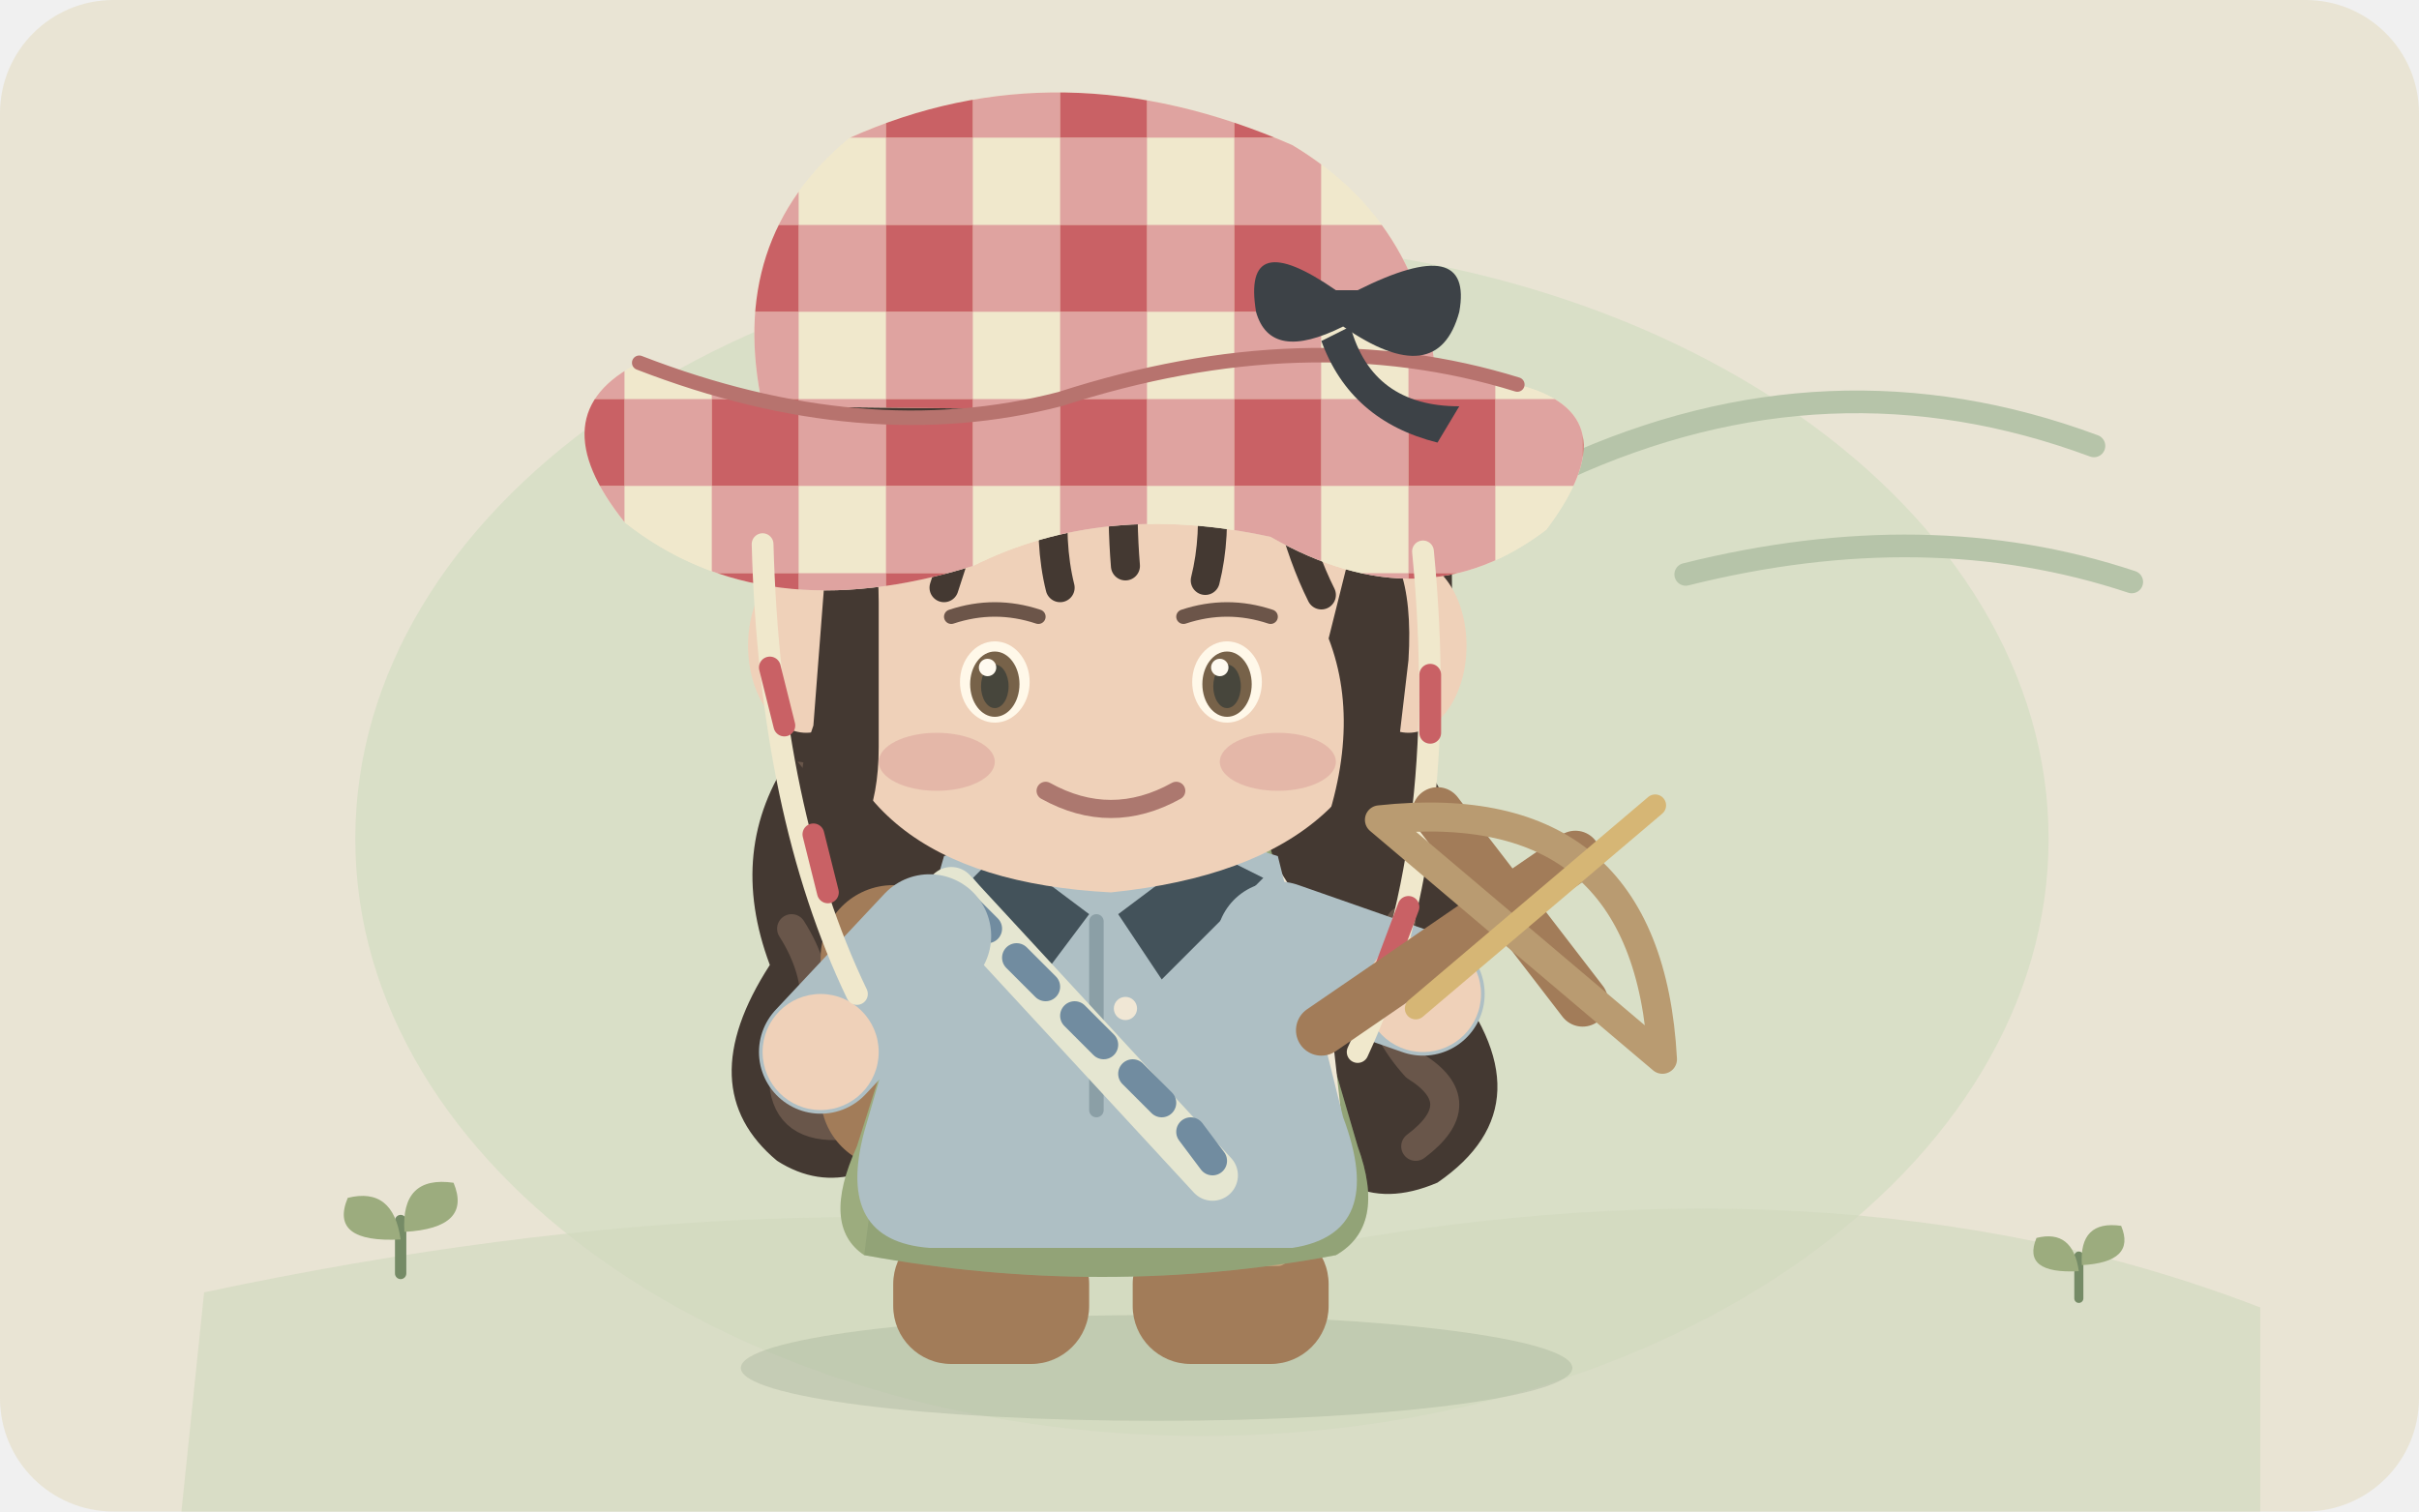
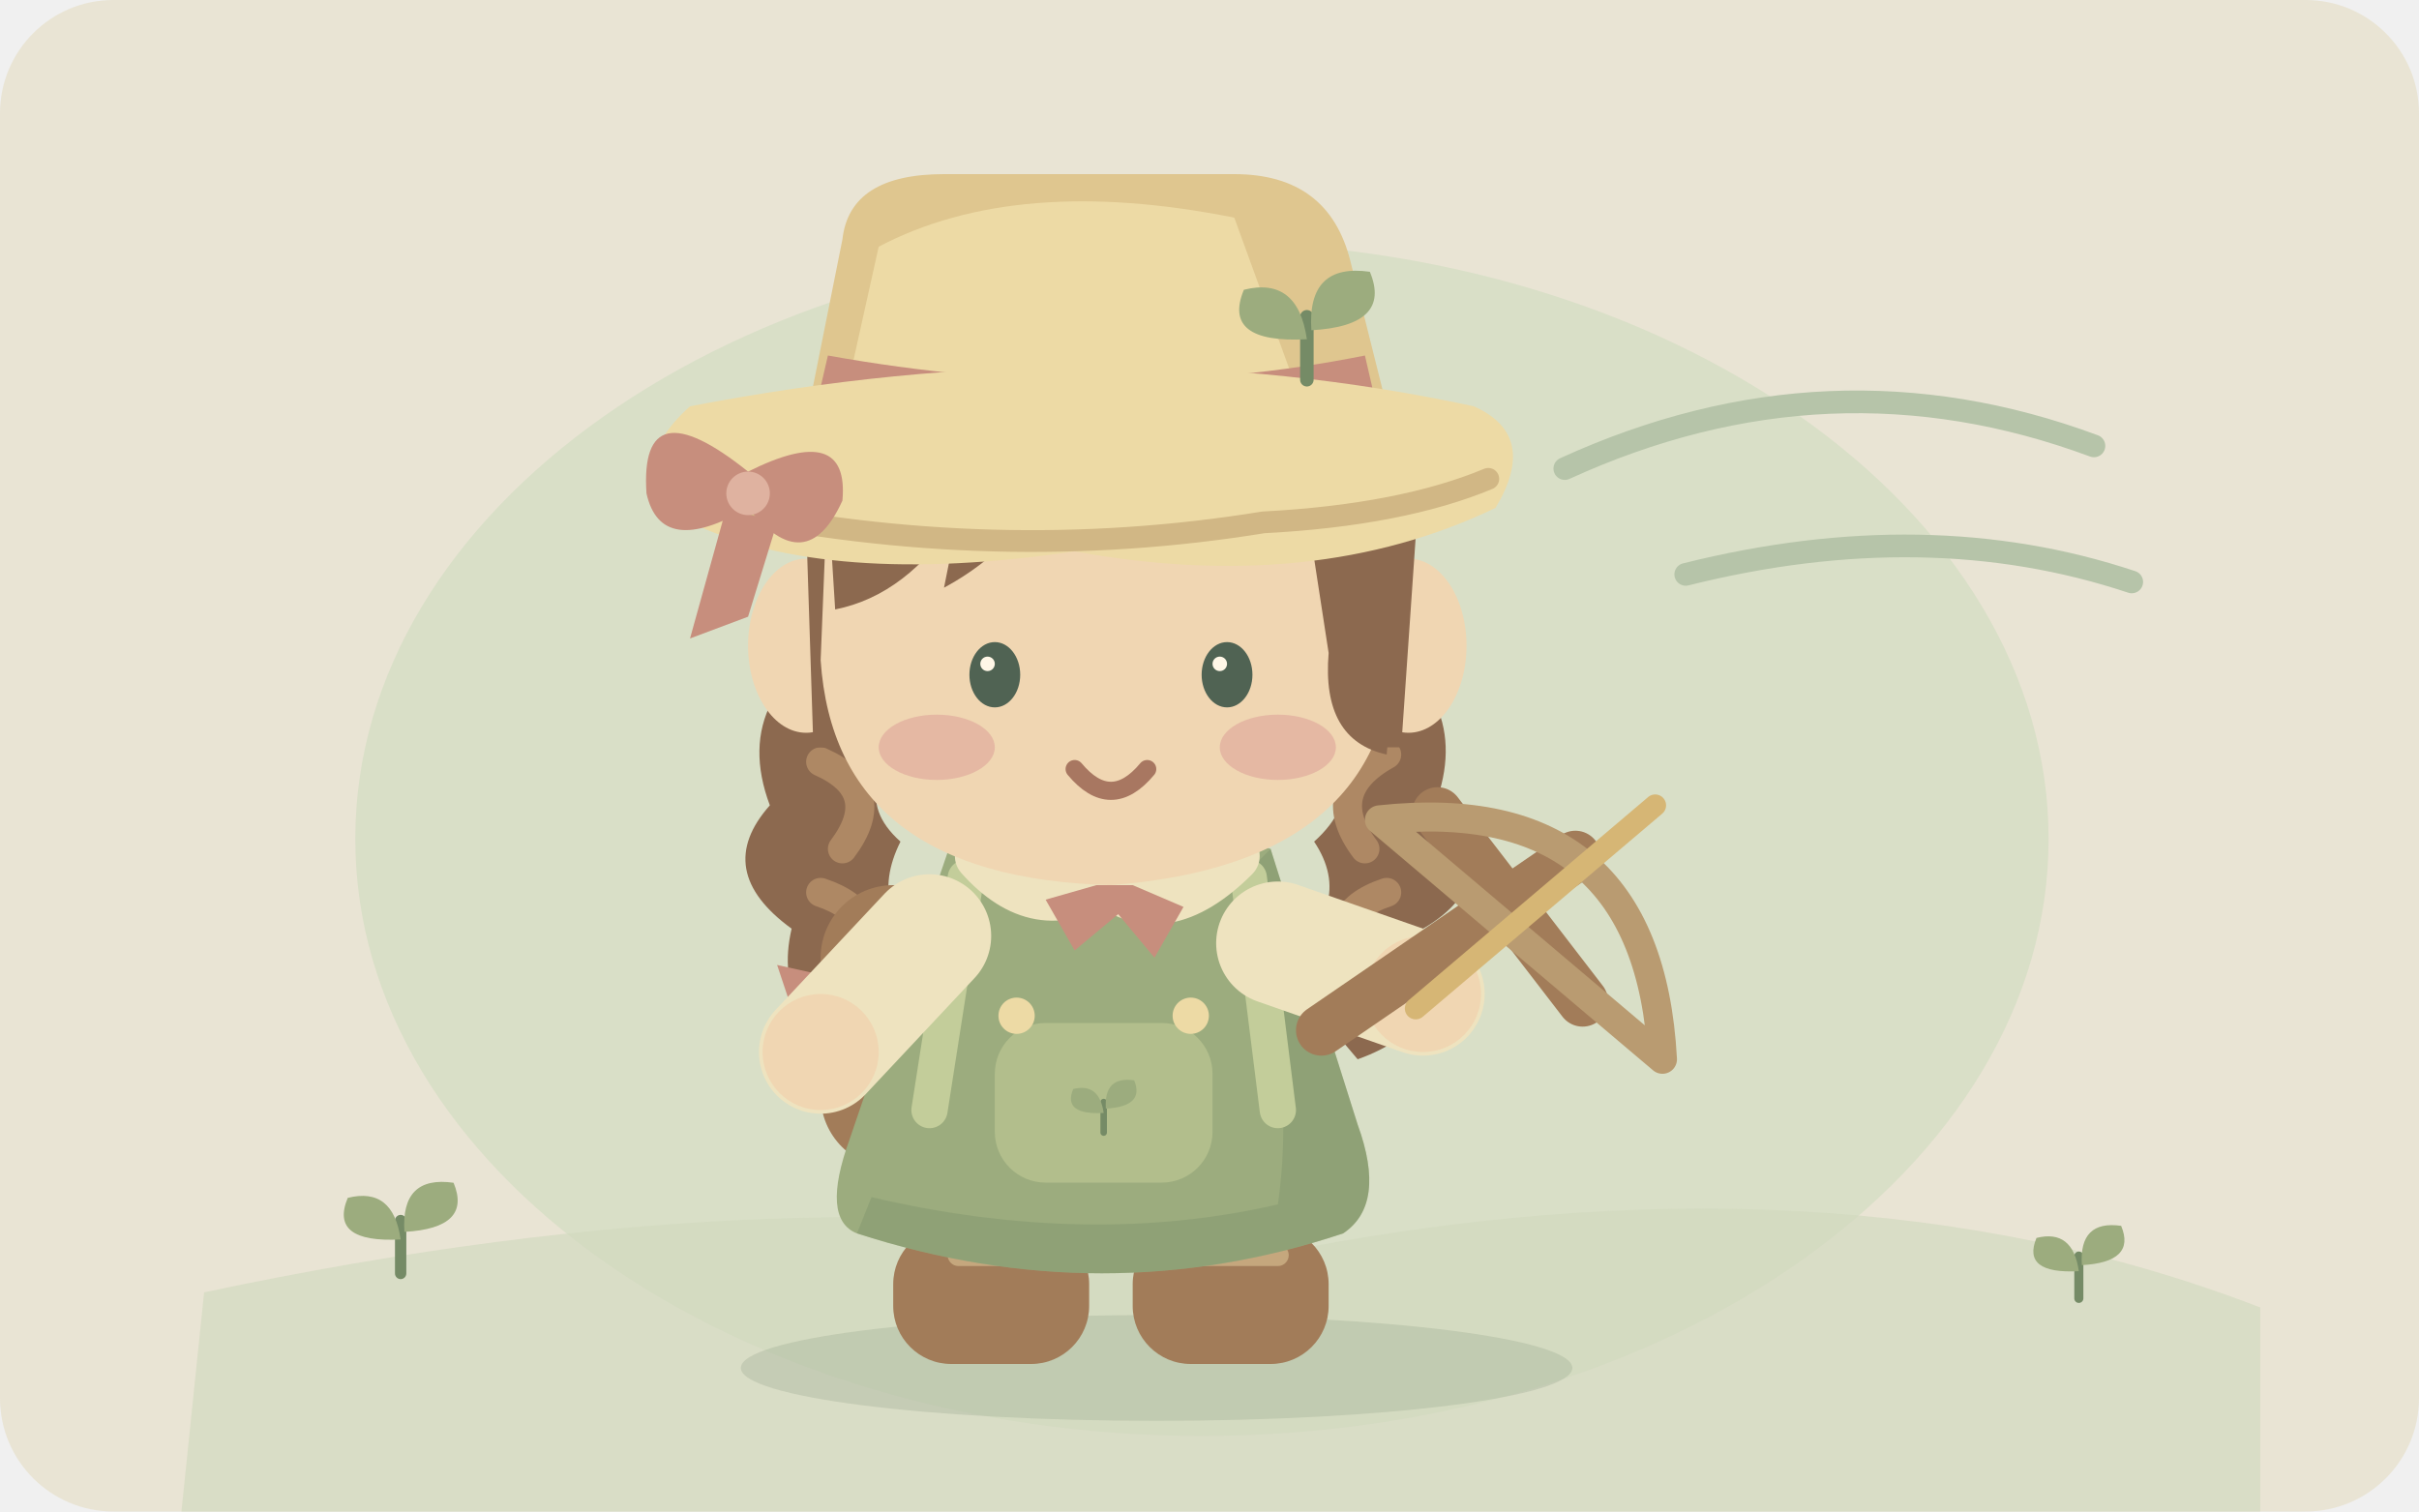
<svg xmlns="http://www.w3.org/2000/svg" width="320" height="200" viewBox="0 0 320 200">
  <rect x="0" y="0" width="320" height="200" rx="15" fill="#e9e4d4" />
  <ellipse cx="159" cy="111" rx="112" ry="79" fill="#d9dfc7" />
  <path d="M27 171Q107 154 168 166Q242 151 299 173V200H24Z" fill="#d1d9be" opacity=".65" />
  <g transform="translate(53 165) scale(0.5)">
    <path d="M0 7V-7" fill="none" stroke="#758b66" stroke-width="3" stroke-linecap="round" stroke-linejoin="round" />
    <path d="M0-2Q-19-1-14-13Q-2-16 0-2M1-4Q0-19 14-17Q19-5 1-4" fill="#9cac7e" />
  </g>
  <g transform="translate(275 169) scale(0.4)">
    <path d="M0 7V-7" fill="none" stroke="#758b66" stroke-width="3" stroke-linecap="round" stroke-linejoin="round" />
    <path d="M0-2Q-19-1-14-13Q-2-16 0-2M1-4Q0-19 14-17Q19-5 1-4" fill="#9cac7e" />
  </g>
  <path d="M207 62Q242 46 277 59M223 76Q255 68 282 77" fill="none" stroke="#b6c4a9" stroke-width="3" stroke-linecap="round" stroke-linejoin="round" />
  <ellipse cx="153" cy="181" rx="55" ry="7" fill="#5b7057" opacity=".16" />
  <g transform="translate(50 0) scale(.96)">
-     <path d="M55 82Q51 48 72 38Q101 23 128 39Q148 48 148 81L145 112Q144 126 151 137Q146 155 132 150L123 133H78Q65 155 52 143Q61 128 55 112Z" fill="#443932" />
-     <path d="M58 107Q67 120 61 133Q58 140 64 141M140 108Q132 122 141 136Q145 141 138 145" fill="none" stroke="#69564a" stroke-width="4" stroke-linecap="round" stroke-linejoin="round" />
-     <path d="M57 104Q48 117 54 133Q43 150 55 160Q66 167 78 153L76 127ZM141 101Q154 116 147 134Q162 152 146 163Q132 169 125 152L128 125Z" fill="#443932" />
-     <path d="M57 128Q64 139 56 150Q57 156 65 155M141 127Q134 137 143 147Q151 152 143 158" fill="none" stroke="#69564a" stroke-width="4" stroke-linecap="round" stroke-linejoin="round" />
+     <path d="M67 86Q48 95 54 111Q46 120 57 128Q54 141 68 146L77 133Q67 126 72 116Q63 108 78 98Z" fill="#8c694f" />
+     <path d="M134 86Q151 95 146 110Q156 121 144 128Q149 141 135 146L124 133Q135 125 129 116Q139 107 124 98Z" fill="#8c694f" />
+     <path d="M61 105Q70 109 64 117M61 123Q70 126 66 134M139 104Q130 109 136 117M139 123Q130 126 135 134" fill="none" stroke="#ae8864" stroke-width="4" stroke-linecap="round" stroke-linejoin="round" />
+     <path d="M64 135 55 133 58 142 67 140 74 145 77 137 68 135Z" fill="#c78e7d" />
+     <path d="M135 135 126 137 129 145 137 140 145 143 147 134 138 135Z" fill="#c78e7d" />
    <rect x="61" y="122" width="31" height="39" rx="10" fill="#a27c59" />
-     <rect x="77" y="157" width="18" height="28" rx="8" fill="#f0e7d5" />
-     <rect x="107" y="157" width="18" height="28" rx="8" fill="#f0e7d5" />
+     <rect x="77" y="157" width="18" height="28" rx="8" fill="#eee3bf" />
+     <rect x="107" y="157" width="18" height="28" rx="8" fill="#eee3bf" />
    <rect x="71" y="169" width="27" height="19" rx="8" fill="#a27c59" />
    <rect x="104" y="169" width="27" height="19" rx="8" fill="#a27c59" />
    <path d="M80 173H91M113 173H124" fill="none" stroke="#c5a77d" stroke-width="3" stroke-linecap="round" stroke-linejoin="round" />
-     <path d="M79 117Q101 110 123 117L135 158Q139 169 132 173Q100 179 67 173Q61 169 66 158Z" fill="#9cac7e" />
-     <path d="M119 127 126 164Q100 171 68 165L67 173Q100 179 132 173Q139 169 135 158L123 117Z" fill="#758b66" opacity=".26" />
-     <path d="M79 117Q86 112 94 117L100 130 94 156Q85 162 69 156L74 127Z" fill="#f0e7d5" />
-     <path d="M106 117Q116 112 123 118L130 129 133 156Q119 162 105 156L100 130Z" fill="#f0e7d5" />
-     <path d="M92 120 99 130 106 121M102 134V155" fill="none" stroke="#d9ceb8" stroke-width="2" stroke-linecap="round" stroke-linejoin="round" />
-     <path d="M89 120Q93 134 101 136Q110 131 114 120" fill="none" stroke="#c5a76f" stroke-width="1.5" stroke-linecap="round" stroke-linejoin="round" />
-     <ellipse cx="101" cy="137" rx="2.6" ry="3.6" fill="#d1ae68" />
-     <circle cx="108" cy="145" r="1.6" fill="#c4bba6" />
-     <circle cx="108" cy="152" r="1.6" fill="#c4bba6" />
-     <rect x="78" y="145" width="12" height="9" rx="3" fill="#e4dbc7" />
-     <g transform="translate(99 166) scale(0.25)">
+     <path d="M79 116Q100 109 123 117L135 155Q139 166 133 170Q100 181 66 170Q61 168 65 157Z" fill="#9cac7e" />
+     <path d="M118 122Q127 145 124 166Q98 172 68 165L66 170Q100 181 133 170Q139 166 135 155L123 117Z" fill="#758b66" opacity=".32" />
+     <path d="M81 121 76 153M120 121 124 153" fill="none" stroke="#c3cd9a" stroke-width="5" stroke-linecap="round" stroke-linejoin="round" />
+     <rect x="85" y="141" width="30" height="22" rx="7" fill="#b2be8c" />
+     <circle cx="88" cy="140" r="2.5" fill="#eddaa5" />
+     <circle cx="112" cy="140" r="2.5" fill="#eddaa5" />
+     <path d="M83 118Q91 127 100 121Q108 128 118 118" fill="none" stroke="#eee3bf" stroke-width="7" stroke-linecap="round" stroke-linejoin="round" />
+     <path d="M99 122 92 124 96 131 102 126 107 132 111 125 104 122Z" fill="#c78e7d" />
+     <g transform="translate(100 154) scale(0.3)">
      <path d="M0 7V-7" fill="none" stroke="#758b66" stroke-width="3" stroke-linecap="round" stroke-linejoin="round" />
      <path d="M0-2Q-19-1-14-13Q-2-16 0-2M1-4Q0-19 14-17Q19-5 1-4" fill="#9cac7e" />
    </g>
-     <path d="M78 118Q99 110 124 118L133 154Q139 170 126 172H76Q63 171 67 156Z" fill="#aebfc4" />
-     <path d="M86 117 98 126 92 134 82 121ZM114 117 102 126 108 135 122 121Z" fill="#43525a" />
-     <path d="M99 127V153" fill="none" stroke="#8b9fa6" stroke-width="2" stroke-linecap="round" stroke-linejoin="round" />
-     <circle cx="103" cy="139" r="1.6" fill="#f0e7d5" />
-     <circle cx="103" cy="149" r="1.6" fill="#f0e7d5" />
-     <path d="M79 123 115 162" fill="none" stroke="#e5e6d1" stroke-width="7" stroke-linecap="round" stroke-linejoin="round" />
-     <path d="M80 124 84 128M88 132 92 136M96 140 100 144M104 148 108 152M112 156 115 160" fill="none" stroke="#718ca0" stroke-width="4" stroke-linecap="round" stroke-linejoin="round" />
-     <path d="M76 129 61 145" fill="none" stroke="#aebfc4" stroke-width="17" stroke-linecap="round" stroke-linejoin="round" />
-     <path d="M124 130 144 137" fill="none" stroke="#aebfc4" stroke-width="17" stroke-linecap="round" stroke-linejoin="round" />
-     <circle cx="61" cy="145" r="8" fill="#efd1b9" />
-     <circle cx="144" cy="137" r="8" fill="#efd1b9" />
-     <ellipse cx="59" cy="89" rx="8" ry="12" fill="#efd1b9" />
-     <ellipse cx="142" cy="89" rx="8" ry="12" fill="#efd1b9" />
-     <path d="M61 67Q100 42 139 67L140 88Q140 119 101 123Q63 121 61 91Z" fill="#efd1b9" />
-     <path d="M59 76Q55 48 79 40Q108 28 131 45Q144 56 142 78L134 73Q123 58 111 58Q101 53 93 58Q75 58 67 79Z" fill="#443932" />
-     <path d="M87 49Q82 69 78 81M97 49Q91 69 94 81M104 49Q102 66 103 78M111 51Q117 68 114 80M123 55Q125 72 130 82" fill="none" stroke="#443932" stroke-width="4" stroke-linecap="round" stroke-linejoin="round" />
-     <path d="M62 74Q69 69 69 83V103Q69 116 61 121Q56 111 60 100Z" fill="#443932" />
-     <path d="M135 72Q143 75 142 91L140 108Q135 119 129 118Q136 101 131 88Z" fill="#443932" />
-     <path d="M73 52Q82 43 94 44M115 46Q127 50 132 61" fill="none" stroke="#69564a" stroke-width="3" stroke-linecap="round" stroke-linejoin="round" />
-     <ellipse cx="77" cy="105" rx="8" ry="4" fill="#dba39b" opacity=".55" />
-     <ellipse cx="124" cy="105" rx="8" ry="4" fill="#dba39b" opacity=".55" />
-     <path d="M79 85Q85 83 91 85M111 85Q117 83 123 85" fill="none" stroke="#6c5549" stroke-width="2" stroke-linecap="round" stroke-linejoin="round" />
-     <ellipse cx="85" cy="94" rx="4.8" ry="5.6" fill="#fff8e9" />
-     <ellipse cx="117" cy="94" rx="4.8" ry="5.6" fill="#fff8e9" />
-     <ellipse cx="85" cy="94.3" rx="3.4" ry="4.5" fill="#776249" />
-     <ellipse cx="117" cy="94.3" rx="3.4" ry="4.5" fill="#776249" />
-     <ellipse cx="85" cy="94.6" rx="1.9" ry="3" fill="#47463c" />
-     <ellipse cx="117" cy="94.6" rx="1.9" ry="3" fill="#47463c" />
-     <circle cx="84" cy="92" r="1.2" fill="#fffaf0" />
-     <circle cx="116" cy="92" r="1.2" fill="#fffaf0" />
-     <path d="M92 109Q101 114 110 109" fill="none" stroke="#ac786f" stroke-width="2.5" stroke-linecap="round" stroke-linejoin="round" />
-     <g transform="translate(0 -8)">
-       <defs>
-         <clipPath id="gingham_clip">
-           <path d="M53 64Q48 41 65 27Q94 14 126 28Q146 40 146 65Z" fill="#fff" />
-           <path d="M36 58Q67 70 94 63Q128 52 157 61Q173 65 161 81Q144 94 123 82Q100 77 82 86Q53 95 34 80Q22 65 36 58Z" fill="#fff" />
-         </clipPath>
-       </defs>
-       <g transform="" clip-path="url(#gingham_clip)">
-         <rect x="22" y="15" width="151" height="82" rx="0" fill="#f0e8cc" />
-         <rect x="22" y="15" width="12" height="12" rx="0" fill="#c96165" />
-         <rect x="34" y="15" width="12" height="12" rx="0" fill="#dfa3a0" />
-         <rect x="46" y="15" width="12" height="12" rx="0" fill="#c96165" />
-         <rect x="58" y="15" width="12" height="12" rx="0" fill="#dfa3a0" />
-         <rect x="70" y="15" width="12" height="12" rx="0" fill="#c96165" />
-         <rect x="82" y="15" width="12" height="12" rx="0" fill="#dfa3a0" />
-         <rect x="94" y="15" width="12" height="12" rx="0" fill="#c96165" />
-         <rect x="106" y="15" width="12" height="12" rx="0" fill="#dfa3a0" />
-         <rect x="118" y="15" width="12" height="12" rx="0" fill="#c96165" />
-         <rect x="130" y="15" width="12" height="12" rx="0" fill="#dfa3a0" />
-         <rect x="142" y="15" width="12" height="12" rx="0" fill="#c96165" />
-         <rect x="154" y="15" width="12" height="12" rx="0" fill="#dfa3a0" />
-         <rect x="166" y="15" width="12" height="12" rx="0" fill="#c96165" />
-         <rect x="22" y="27" width="12" height="12" rx="0" fill="#dfa3a0" />
-         <rect x="34" y="27" width="12" height="12" rx="0" fill="#f0e8cc" />
-         <rect x="46" y="27" width="12" height="12" rx="0" fill="#dfa3a0" />
-         <rect x="58" y="27" width="12" height="12" rx="0" fill="#f0e8cc" />
-         <rect x="70" y="27" width="12" height="12" rx="0" fill="#dfa3a0" />
-         <rect x="82" y="27" width="12" height="12" rx="0" fill="#f0e8cc" />
-         <rect x="94" y="27" width="12" height="12" rx="0" fill="#dfa3a0" />
-         <rect x="106" y="27" width="12" height="12" rx="0" fill="#f0e8cc" />
-         <rect x="118" y="27" width="12" height="12" rx="0" fill="#dfa3a0" />
-         <rect x="130" y="27" width="12" height="12" rx="0" fill="#f0e8cc" />
-         <rect x="142" y="27" width="12" height="12" rx="0" fill="#dfa3a0" />
-         <rect x="154" y="27" width="12" height="12" rx="0" fill="#f0e8cc" />
-         <rect x="166" y="27" width="12" height="12" rx="0" fill="#dfa3a0" />
-         <rect x="22" y="39" width="12" height="12" rx="0" fill="#c96165" />
-         <rect x="34" y="39" width="12" height="12" rx="0" fill="#dfa3a0" />
-         <rect x="46" y="39" width="12" height="12" rx="0" fill="#c96165" />
-         <rect x="58" y="39" width="12" height="12" rx="0" fill="#dfa3a0" />
-         <rect x="70" y="39" width="12" height="12" rx="0" fill="#c96165" />
-         <rect x="82" y="39" width="12" height="12" rx="0" fill="#dfa3a0" />
-         <rect x="94" y="39" width="12" height="12" rx="0" fill="#c96165" />
-         <rect x="106" y="39" width="12" height="12" rx="0" fill="#dfa3a0" />
-         <rect x="118" y="39" width="12" height="12" rx="0" fill="#c96165" />
-         <rect x="130" y="39" width="12" height="12" rx="0" fill="#dfa3a0" />
-         <rect x="142" y="39" width="12" height="12" rx="0" fill="#c96165" />
-         <rect x="154" y="39" width="12" height="12" rx="0" fill="#dfa3a0" />
-         <rect x="166" y="39" width="12" height="12" rx="0" fill="#c96165" />
-         <rect x="22" y="51" width="12" height="12" rx="0" fill="#dfa3a0" />
-         <rect x="34" y="51" width="12" height="12" rx="0" fill="#f0e8cc" />
-         <rect x="46" y="51" width="12" height="12" rx="0" fill="#dfa3a0" />
-         <rect x="58" y="51" width="12" height="12" rx="0" fill="#f0e8cc" />
-         <rect x="70" y="51" width="12" height="12" rx="0" fill="#dfa3a0" />
-         <rect x="82" y="51" width="12" height="12" rx="0" fill="#f0e8cc" />
-         <rect x="94" y="51" width="12" height="12" rx="0" fill="#dfa3a0" />
-         <rect x="106" y="51" width="12" height="12" rx="0" fill="#f0e8cc" />
-         <rect x="118" y="51" width="12" height="12" rx="0" fill="#dfa3a0" />
-         <rect x="130" y="51" width="12" height="12" rx="0" fill="#f0e8cc" />
-         <rect x="142" y="51" width="12" height="12" rx="0" fill="#dfa3a0" />
-         <rect x="154" y="51" width="12" height="12" rx="0" fill="#f0e8cc" />
-         <rect x="166" y="51" width="12" height="12" rx="0" fill="#dfa3a0" />
-         <rect x="22" y="63" width="12" height="12" rx="0" fill="#c96165" />
-         <rect x="34" y="63" width="12" height="12" rx="0" fill="#dfa3a0" />
-         <rect x="46" y="63" width="12" height="12" rx="0" fill="#c96165" />
-         <rect x="58" y="63" width="12" height="12" rx="0" fill="#dfa3a0" />
-         <rect x="70" y="63" width="12" height="12" rx="0" fill="#c96165" />
-         <rect x="82" y="63" width="12" height="12" rx="0" fill="#dfa3a0" />
-         <rect x="94" y="63" width="12" height="12" rx="0" fill="#c96165" />
-         <rect x="106" y="63" width="12" height="12" rx="0" fill="#dfa3a0" />
-         <rect x="118" y="63" width="12" height="12" rx="0" fill="#c96165" />
-         <rect x="130" y="63" width="12" height="12" rx="0" fill="#dfa3a0" />
-         <rect x="142" y="63" width="12" height="12" rx="0" fill="#c96165" />
-         <rect x="154" y="63" width="12" height="12" rx="0" fill="#dfa3a0" />
-         <rect x="166" y="63" width="12" height="12" rx="0" fill="#c96165" />
-         <rect x="22" y="75" width="12" height="12" rx="0" fill="#dfa3a0" />
-         <rect x="34" y="75" width="12" height="12" rx="0" fill="#f0e8cc" />
-         <rect x="46" y="75" width="12" height="12" rx="0" fill="#dfa3a0" />
-         <rect x="58" y="75" width="12" height="12" rx="0" fill="#f0e8cc" />
-         <rect x="70" y="75" width="12" height="12" rx="0" fill="#dfa3a0" />
-         <rect x="82" y="75" width="12" height="12" rx="0" fill="#f0e8cc" />
-         <rect x="94" y="75" width="12" height="12" rx="0" fill="#dfa3a0" />
-         <rect x="106" y="75" width="12" height="12" rx="0" fill="#f0e8cc" />
-         <rect x="118" y="75" width="12" height="12" rx="0" fill="#dfa3a0" />
-         <rect x="130" y="75" width="12" height="12" rx="0" fill="#f0e8cc" />
-         <rect x="142" y="75" width="12" height="12" rx="0" fill="#dfa3a0" />
-         <rect x="154" y="75" width="12" height="12" rx="0" fill="#f0e8cc" />
-         <rect x="166" y="75" width="12" height="12" rx="0" fill="#dfa3a0" />
-         <rect x="22" y="87" width="12" height="12" rx="0" fill="#c96165" />
-         <rect x="34" y="87" width="12" height="12" rx="0" fill="#dfa3a0" />
-         <rect x="46" y="87" width="12" height="12" rx="0" fill="#c96165" />
-         <rect x="58" y="87" width="12" height="12" rx="0" fill="#dfa3a0" />
-         <rect x="70" y="87" width="12" height="12" rx="0" fill="#c96165" />
-         <rect x="82" y="87" width="12" height="12" rx="0" fill="#dfa3a0" />
-         <rect x="94" y="87" width="12" height="12" rx="0" fill="#c96165" />
-         <rect x="106" y="87" width="12" height="12" rx="0" fill="#dfa3a0" />
-         <rect x="118" y="87" width="12" height="12" rx="0" fill="#c96165" />
-         <rect x="130" y="87" width="12" height="12" rx="0" fill="#dfa3a0" />
-         <rect x="142" y="87" width="12" height="12" rx="0" fill="#c96165" />
-         <rect x="154" y="87" width="12" height="12" rx="0" fill="#dfa3a0" />
-         <rect x="166" y="87" width="12" height="12" rx="0" fill="#c96165" />
-       </g>
-       <path d="M36 58Q67 70 94 63Q128 52 157 61" fill="none" stroke="#b7736e" stroke-width="2" stroke-linecap="round" stroke-linejoin="round" />
-       <path d="M132 48Q119 39 121 51Q123 58 133 53Q146 62 149 51Q151 40 135 48Z" fill="#3d4247" />
-       <path d="M134 53Q137 64 149 64L146 69Q134 66 130 55" fill="#3d4247" />
-       <path d="M53 83Q54 120 66 145M144 84Q148 125 135 153" fill="none" stroke="#f0e8cc" stroke-width="3" stroke-linecap="round" stroke-linejoin="round" />
-       <path d="M54 100 56 108M60 123 62 131M145 101 145 109M142 133 139 141" fill="none" stroke="#c96165" stroke-width="3" stroke-linecap="round" stroke-linejoin="round" />
+     <path d="M76 129 61 145" fill="none" stroke="#eee3bf" stroke-width="17" stroke-linecap="round" stroke-linejoin="round" />
+     <path d="M124 130 144 137" fill="none" stroke="#eee3bf" stroke-width="17" stroke-linecap="round" stroke-linejoin="round" />
+     <circle cx="61" cy="145" r="8" fill="#f0d6b2" />
+     <circle cx="144" cy="137" r="8" fill="#f0d6b2" />
+     <ellipse cx="59" cy="89" rx="8" ry="12" fill="#f0d6b2" />
+     <ellipse cx="142" cy="89" rx="8" ry="12" fill="#f0d6b2" />
+     <path d="M59 72Q58 36 99 37Q141 35 143 74L141 103H60Z" fill="#8c694f" />
+     <path d="M62 66Q100 46 139 67L140 88Q140 119 101 122Q63 121 61 91Z" fill="#f0d6b2" />
+     <path d="M62 68Q72 52 96 59Q91 74 78 81L80 71Q73 82 63 84Z" fill="#8c694f" />
+     <path d="M127 62Q139 65 141 80L139 104Q130 102 131 90L129 77Z" fill="#8c694f" />
+     <path d="M68 71Q77 62 88 63" fill="none" stroke="#ae8864" stroke-width="3" stroke-linecap="round" stroke-linejoin="round" />
+     <ellipse cx="77" cy="103" rx="8" ry="4.5" fill="#dfa89b" opacity=".65" />
+     <ellipse cx="124" cy="103" rx="8" ry="4.5" fill="#dfa89b" opacity=".65" />
+     <ellipse cx="85" cy="93" rx="3.5" ry="4.5" fill="#506353" />
+     <ellipse cx="117" cy="93" rx="3.5" ry="4.5" fill="#506353" />
+     <circle cx="84" cy="91.5" r="1" fill="#fff7e7" />
+     <circle cx="116" cy="91.5" r="1" fill="#fff7e7" />
+     <path d="M96 106Q101 112 106 106" fill="none" stroke="#a87761" stroke-width="2.5" stroke-linecap="round" stroke-linejoin="round" />
+     <path d="M59 58 64 33Q65 24 78 24H118Q131 24 134 36L140 60Z" fill="#dfc68f" />
+     <path d="M69 34Q88 24 118 30L126 52H65Z" fill="#eddaa5" />
+     <path d="M62 49Q101 56 136 49L139 62H59Z" fill="#c78e7d" />
+     <path d="M43 56Q100 45 151 56Q160 60 154 70Q129 82 96 76Q62 81 43 72Q33 65 43 56Z" fill="#eddaa5" />
+     <path d="M47 70Q85 78 122 72Q141 71 153 66" fill="none" stroke="#d1b785" stroke-width="3" stroke-linecap="round" stroke-linejoin="round" />
+     <path d="M51 65Q36 53 37 68Q39 77 51 70Q59 80 64 69Q65 58 51 65Z" fill="#c78e7d" />
+     <path d="M48 70 43 88 51 85 55 72" fill="#c78e7d" />
+     <circle cx="51" cy="68" r="3" fill="#dfb2a0" />
+     <g transform="translate(128 48) scale(0.62)">
+       <path d="M0 7V-7" fill="none" stroke="#758b66" stroke-width="3" stroke-linecap="round" stroke-linejoin="round" />
+       <path d="M0-2Q-19-1-14-13Q-2-16 0-2M1-4Q0-19 14-17Q19-5 1-4" fill="#9cac7e" />
    </g>
    <path d="M130 142 165 118M146 112 166 138" fill="none" stroke="#a27c59" stroke-width="7" stroke-linecap="round" stroke-linejoin="round" />
    <path d="M138 113Q175 109 177 146M138 113 177 146" fill="none" stroke="#b99b71" stroke-width="4" stroke-linecap="round" stroke-linejoin="round" />
    <path d="M143 139 176 111" fill="none" stroke="#d6b675" stroke-width="3" stroke-linecap="round" stroke-linejoin="round" />
  </g>
</svg>
